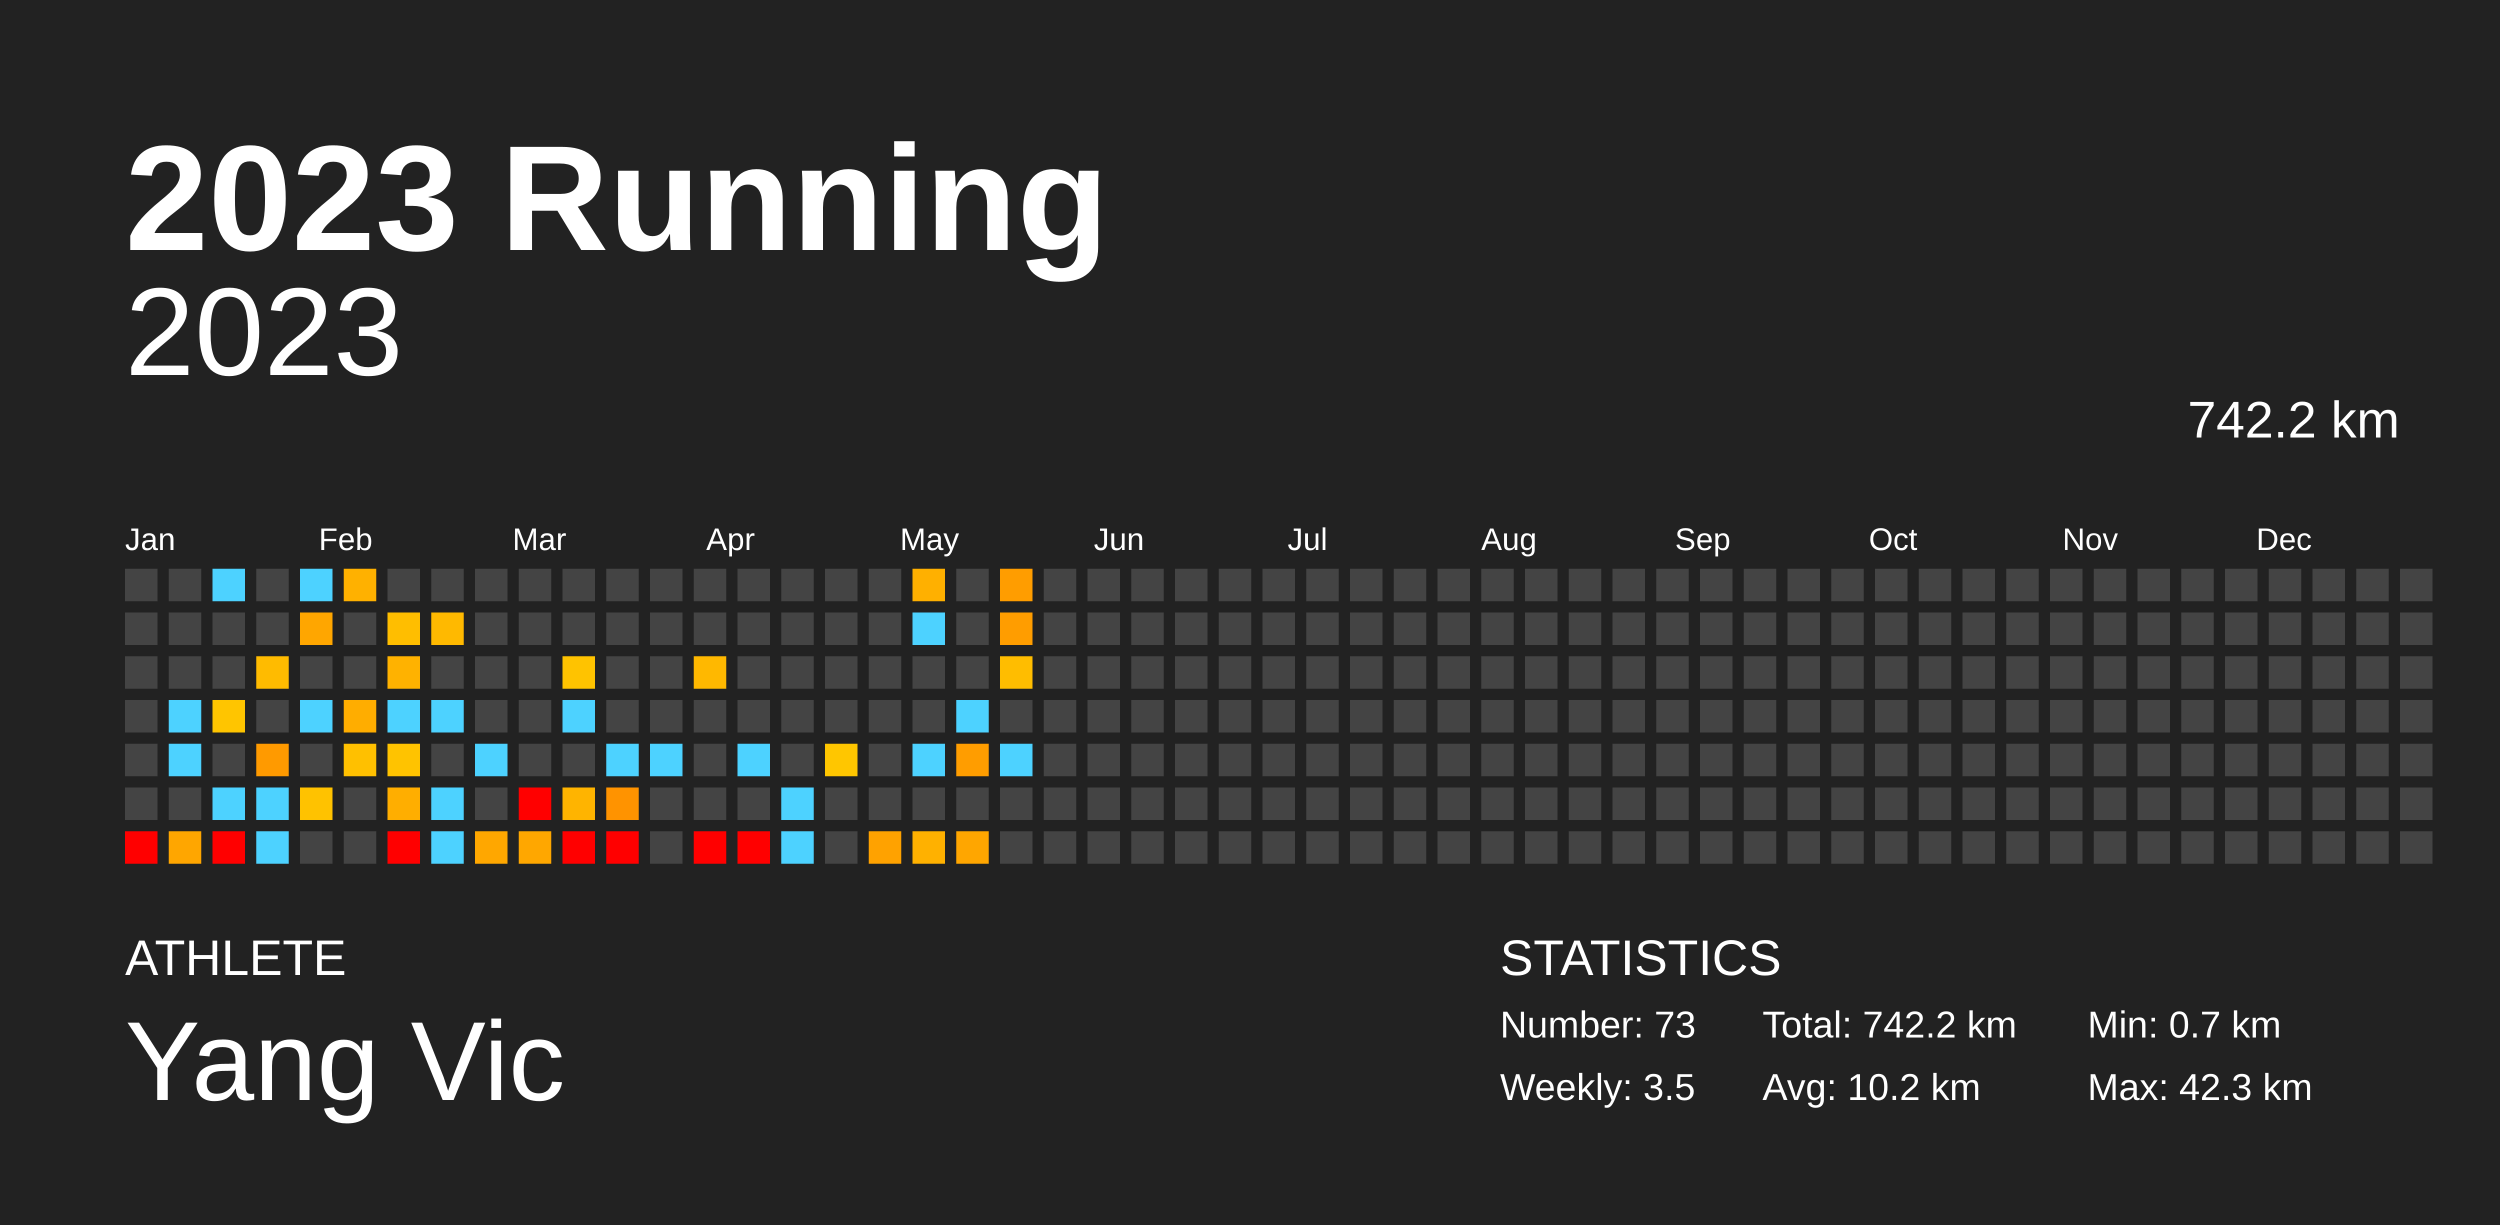
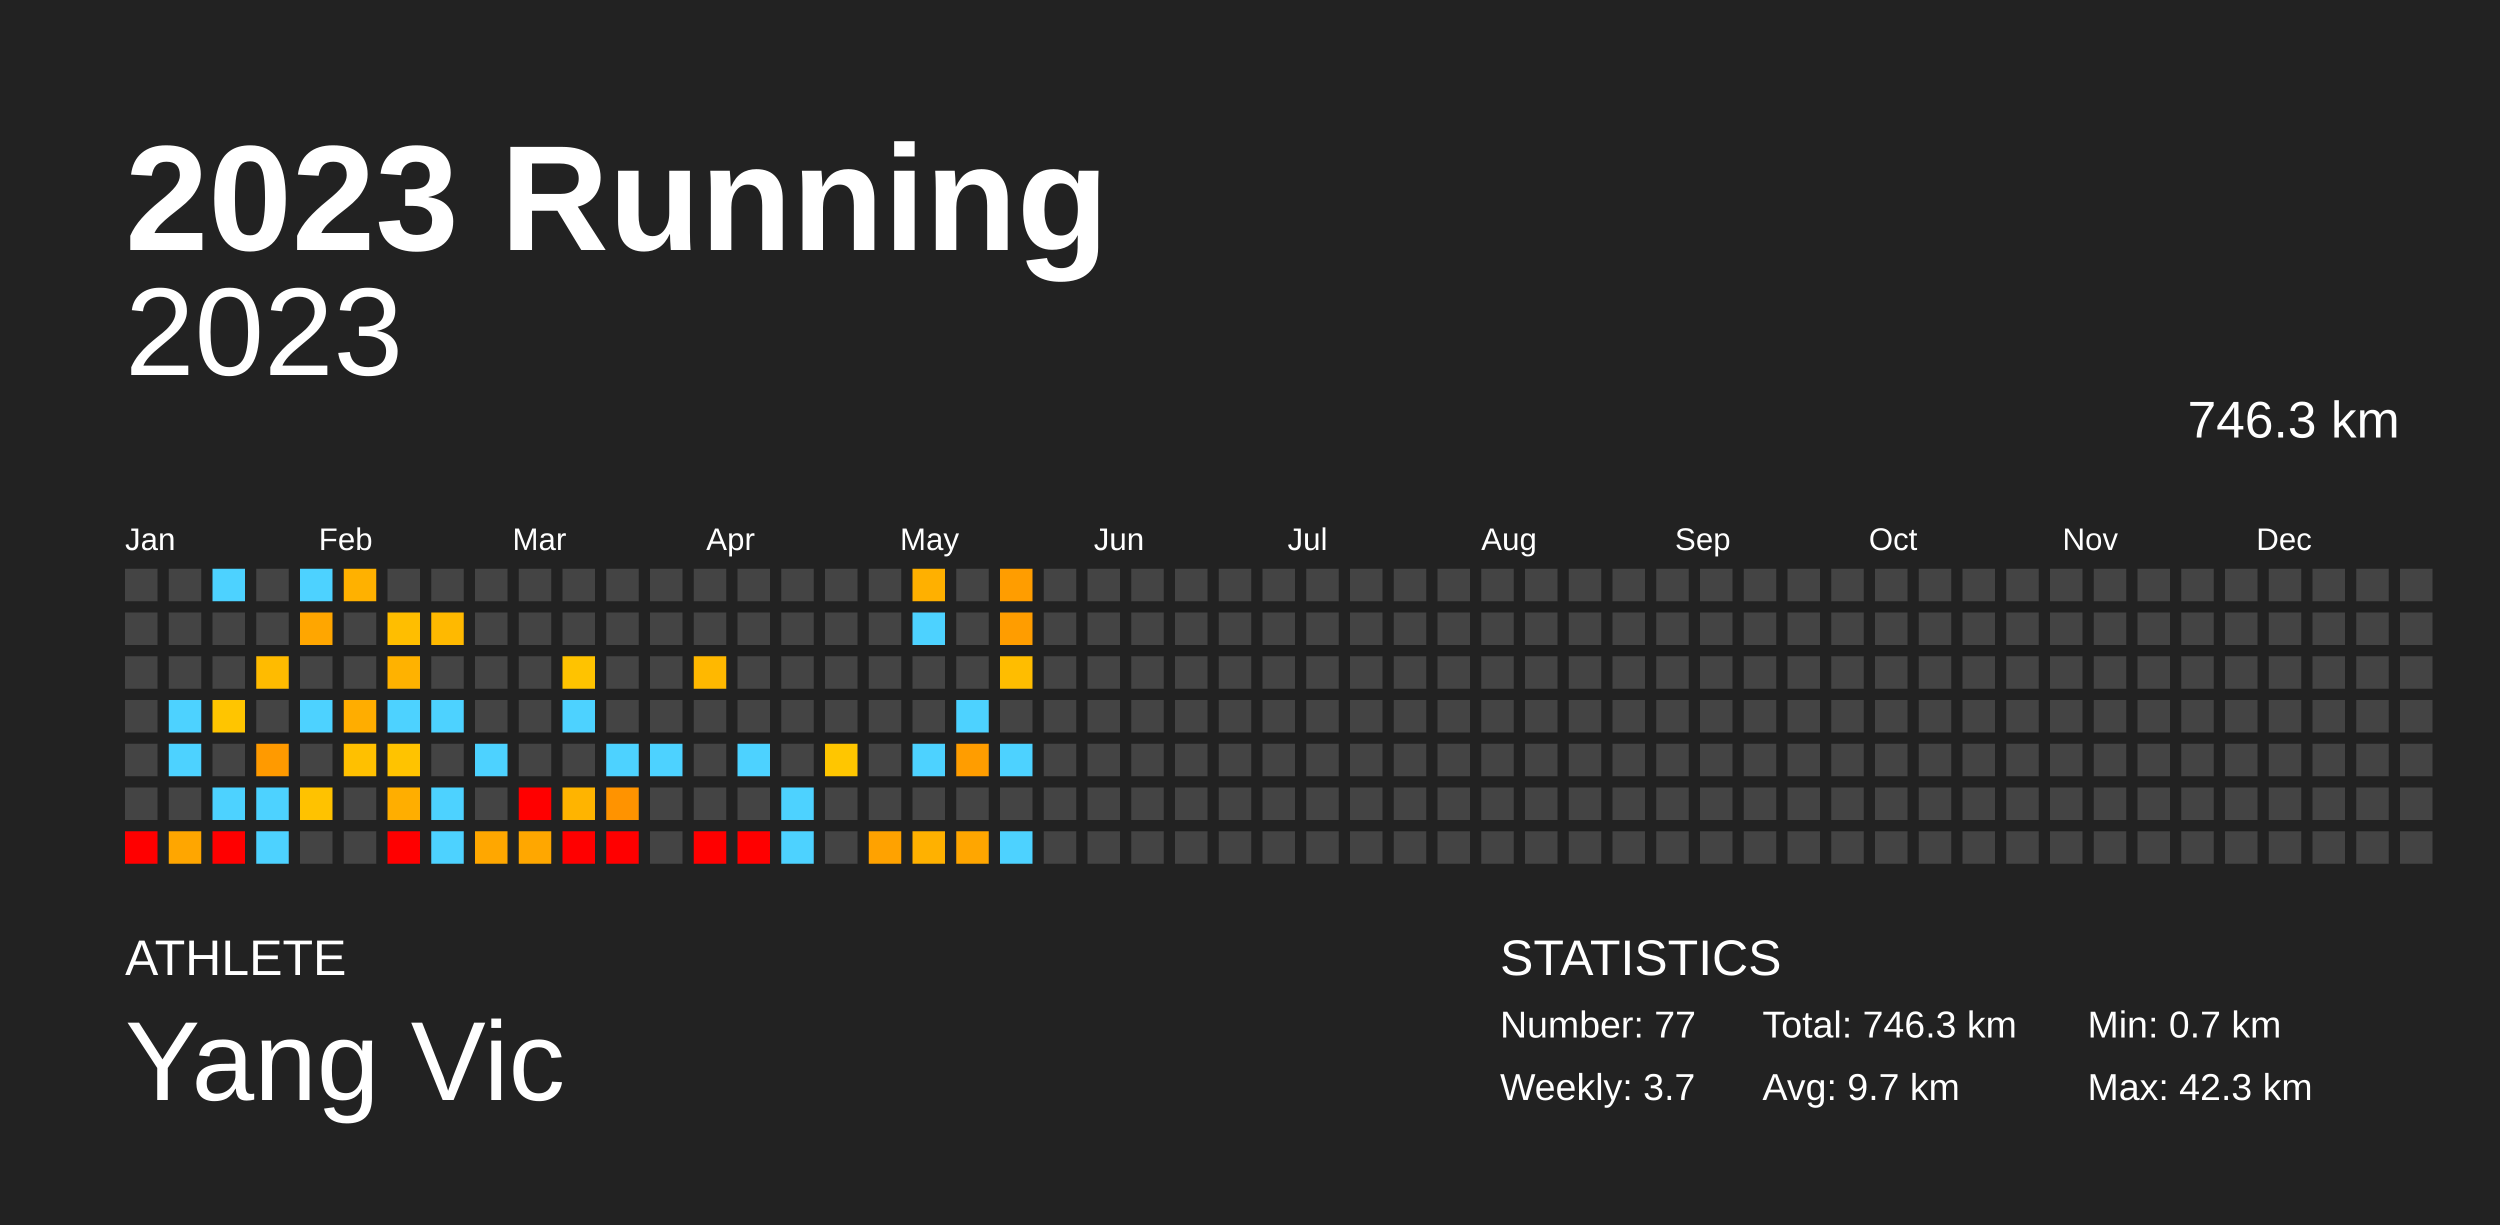
<svg xmlns="http://www.w3.org/2000/svg" baseProfile="full" height="98mm" version="1.1" viewBox="0,0,200,98" width="200mm">
  <defs />
  <rect fill="#222222" height="98" width="200" x="0" y="0" />
  <text fill="#FFFFFF" style="font-size:12px; font-family:Arial; font-weight:bold;" x="10" y="20">2023 Running</text>
  <text fill="#FFFFFF" style="font-size:4px; font-family:Arial" x="10" y="78">ATHLETE</text>
  <text fill="#FFFFFF" style="font-size:9px; font-family:Arial" x="10" y="88">Yang Vic</text>
  <text fill="#FFFFFF" style="font-size:4px; font-family:Arial" x="120" y="78">STATISTICS</text>
-   <text fill="#FFFFFF" style="font-size:3px; font-family:Arial" x="120" y="83">Number: 73</text>
-   <text fill="#FFFFFF" style="font-size:3px; font-family:Arial" x="120" y="88">Weekly: 3.5</text>
-   <text fill="#FFFFFF" style="font-size:3px; font-family:Arial" x="141" y="83">Total: 742.2 km</text>
-   <text fill="#FFFFFF" style="font-size:3px; font-family:Arial" x="141" y="88">Avg: 10.2 km</text>
+   <text fill="#FFFFFF" style="font-size:3px; font-family:Arial" x="120" y="83">Number: 77</text>
+   <text fill="#FFFFFF" style="font-size:3px; font-family:Arial" x="120" y="88">Weekly: 3.7</text>
+   <text fill="#FFFFFF" style="font-size:3px; font-family:Arial" x="141" y="83">Total: 746.3 km</text>
+   <text fill="#FFFFFF" style="font-size:3px; font-family:Arial" x="141" y="88">Avg: 9.7 km</text>
  <text fill="#FFFFFF" style="font-size:3px; font-family:Arial" x="167" y="83">Min: 0.7 km</text>
  <text fill="#FFFFFF" style="font-size:3px; font-family:Arial" x="167" y="88">Max: 42.3 km</text>
  <text alignment-baseline="hanging" fill="#FFFFFF" style="font-size:10.0px; font-family:Arial;" x="10" y="30">2023</text>
-   <text alignment-baseline="hanging" fill="#FFFFFF" style="font-size:4.125px; font-family:Arial;" x="175" y="35">742.2 km</text>
+   <text alignment-baseline="hanging" fill="#FFFFFF" style="font-size:4.125px; font-family:Arial;" x="175" y="35">746.3 km</text>
  <text fill="#FFFFFF" style="font-size:2.5px; font-family:Arial" x="10.0" y="44">Jan</text>
  <text fill="#FFFFFF" style="font-size:2.5px; font-family:Arial" x="25.5" y="44">Feb</text>
  <text fill="#FFFFFF" style="font-size:2.5px; font-family:Arial" x="41.0" y="44">Mar</text>
  <text fill="#FFFFFF" style="font-size:2.5px; font-family:Arial" x="56.5" y="44">Apr</text>
  <text fill="#FFFFFF" style="font-size:2.5px; font-family:Arial" x="72.0" y="44">May</text>
  <text fill="#FFFFFF" style="font-size:2.5px; font-family:Arial" x="87.5" y="44">Jun</text>
  <text fill="#FFFFFF" style="font-size:2.5px; font-family:Arial" x="103.0" y="44">Jul</text>
  <text fill="#FFFFFF" style="font-size:2.5px; font-family:Arial" x="118.5" y="44">Aug</text>
  <text fill="#FFFFFF" style="font-size:2.5px; font-family:Arial" x="134.0" y="44">Sep</text>
  <text fill="#FFFFFF" style="font-size:2.5px; font-family:Arial" x="149.5" y="44">Oct</text>
  <text fill="#FFFFFF" style="font-size:2.5px; font-family:Arial" x="165.0" y="44">Nov</text>
  <text fill="#FFFFFF" style="font-size:2.5px; font-family:Arial" x="180.5" y="44">Dec</text>
  <rect fill="#444444" height="2.6" width="2.6" x="10.0" y="45.5" />
  <rect fill="#444444" height="2.6" width="2.6" x="10.0" y="49.0" />
  <rect fill="#444444" height="2.6" width="2.6" x="10.0" y="52.5" />
  <rect fill="#444444" height="2.6" width="2.6" x="10.0" y="56.0" />
  <rect fill="#444444" height="2.6" width="2.6" x="10.0" y="59.5" />
  <rect fill="#444444" height="2.6" width="2.6" x="10.0" y="63.0" />
  <rect fill="red" height="2.6" width="2.6" x="10.0" y="66.5" />
  <rect fill="#444444" height="2.6" width="2.6" x="13.5" y="45.5" />
  <rect fill="#444444" height="2.6" width="2.6" x="13.5" y="49.0" />
  <rect fill="#444444" height="2.6" width="2.6" x="13.5" y="52.5" />
  <rect fill="#4dd2ff" height="2.6" width="2.6" x="13.5" y="56.0" />
  <rect fill="#4dd2ff" height="2.6" width="2.6" x="13.5" y="59.5" />
  <rect fill="#444444" height="2.6" width="2.6" x="13.5" y="63.0" />
  <rect fill="#ffa600" height="2.6" width="2.6" x="13.5" y="66.5" />
  <rect fill="#4dd2ff" height="2.6" width="2.6" x="17.0" y="45.5" />
  <rect fill="#444444" height="2.6" width="2.6" x="17.0" y="49.0" />
  <rect fill="#444444" height="2.6" width="2.6" x="17.0" y="52.5" />
  <rect fill="#ffc500" height="2.6" width="2.6" x="17.0" y="56.0" />
  <rect fill="#444444" height="2.6" width="2.6" x="17.0" y="59.5" />
  <rect fill="#4dd2ff" height="2.6" width="2.6" x="17.0" y="63.0" />
  <rect fill="red" height="2.6" width="2.6" x="17.0" y="66.5" />
  <rect fill="#444444" height="2.6" width="2.6" x="20.5" y="45.5" />
  <rect fill="#444444" height="2.6" width="2.6" x="20.5" y="49.0" />
  <rect fill="#ffbb00" height="2.6" width="2.6" x="20.5" y="52.5" />
  <rect fill="#444444" height="2.6" width="2.6" x="20.5" y="56.0" />
  <rect fill="#ff9a00" height="2.6" width="2.6" x="20.5" y="59.5" />
  <rect fill="#4dd2ff" height="2.6" width="2.6" x="20.5" y="63.0" />
  <rect fill="#4dd2ff" height="2.6" width="2.6" x="20.5" y="66.5" />
  <rect fill="#4dd2ff" height="2.6" width="2.6" x="24.0" y="45.5" />
  <rect fill="#ffa600" height="2.6" width="2.6" x="24.0" y="49.0" />
  <rect fill="#444444" height="2.6" width="2.6" x="24.0" y="52.5" />
  <rect fill="#4dd2ff" height="2.6" width="2.6" x="24.0" y="56.0" />
  <rect fill="#444444" height="2.6" width="2.6" x="24.0" y="59.5" />
  <rect fill="#ffc200" height="2.6" width="2.6" x="24.0" y="63.0" />
  <rect fill="#444444" height="2.6" width="2.6" x="24.0" y="66.5" />
  <rect fill="#ffb100" height="2.6" width="2.6" x="27.5" y="45.5" />
  <rect fill="#444444" height="2.6" width="2.6" x="27.5" y="49.0" />
  <rect fill="#444444" height="2.6" width="2.6" x="27.5" y="52.5" />
  <rect fill="#ffad00" height="2.6" width="2.6" x="27.5" y="56.0" />
  <rect fill="#ffc000" height="2.6" width="2.6" x="27.5" y="59.5" />
  <rect fill="#444444" height="2.6" width="2.6" x="27.5" y="63.0" />
  <rect fill="#444444" height="2.6" width="2.6" x="27.5" y="66.5" />
  <rect fill="#444444" height="2.6" width="2.6" x="31.0" y="45.5" />
  <rect fill="#ffbe00" height="2.6" width="2.6" x="31.0" y="49.0" />
  <rect fill="#ffb200" height="2.6" width="2.6" x="31.0" y="52.5" />
  <rect fill="#4dd2ff" height="2.6" width="2.6" x="31.0" y="56.0" />
  <rect fill="#ffc300" height="2.6" width="2.6" x="31.0" y="59.5" />
  <rect fill="#ffae00" height="2.6" width="2.6" x="31.0" y="63.0" />
  <rect fill="red" height="2.6" width="2.6" x="31.0" y="66.5" />
  <rect fill="#444444" height="2.6" width="2.6" x="34.5" y="45.5" />
  <rect fill="#ffb900" height="2.6" width="2.6" x="34.5" y="49.0" />
  <rect fill="#444444" height="2.6" width="2.6" x="34.5" y="52.5" />
  <rect fill="#4dd2ff" height="2.6" width="2.6" x="34.5" y="56.0" />
  <rect fill="#444444" height="2.6" width="2.6" x="34.5" y="59.5" />
  <rect fill="#4dd2ff" height="2.6" width="2.6" x="34.5" y="63.0" />
  <rect fill="#4dd2ff" height="2.6" width="2.6" x="34.5" y="66.5" />
  <rect fill="#444444" height="2.6" width="2.6" x="38.0" y="45.5" />
  <rect fill="#444444" height="2.6" width="2.6" x="38.0" y="49.0" />
  <rect fill="#444444" height="2.6" width="2.6" x="38.0" y="52.5" />
  <rect fill="#444444" height="2.6" width="2.6" x="38.0" y="56.0" />
  <rect fill="#4dd2ff" height="2.6" width="2.6" x="38.0" y="59.5" />
  <rect fill="#444444" height="2.6" width="2.6" x="38.0" y="63.0" />
  <rect fill="#ffa700" height="2.6" width="2.6" x="38.0" y="66.5" />
  <rect fill="#444444" height="2.6" width="2.6" x="41.5" y="45.5" />
  <rect fill="#444444" height="2.6" width="2.6" x="41.5" y="49.0" />
  <rect fill="#444444" height="2.6" width="2.6" x="41.5" y="52.5" />
  <rect fill="#444444" height="2.6" width="2.6" x="41.5" y="56.0" />
  <rect fill="#444444" height="2.6" width="2.6" x="41.5" y="59.5" />
  <rect fill="red" height="2.6" width="2.6" x="41.5" y="63.0" />
  <rect fill="#ffa700" height="2.6" width="2.6" x="41.5" y="66.5" />
  <rect fill="#444444" height="2.6" width="2.6" x="45.0" y="45.5" />
  <rect fill="#444444" height="2.6" width="2.6" x="45.0" y="49.0" />
  <rect fill="#ffc300" height="2.6" width="2.6" x="45.0" y="52.5" />
  <rect fill="#4dd2ff" height="2.6" width="2.6" x="45.0" y="56.0" />
  <rect fill="#444444" height="2.6" width="2.6" x="45.0" y="59.5" />
  <rect fill="#ffb400" height="2.6" width="2.6" x="45.0" y="63.0" />
  <rect fill="red" height="2.6" width="2.6" x="45.0" y="66.5" />
  <rect fill="#444444" height="2.6" width="2.6" x="48.5" y="45.5" />
  <rect fill="#444444" height="2.6" width="2.6" x="48.5" y="49.0" />
  <rect fill="#444444" height="2.6" width="2.6" x="48.5" y="52.5" />
  <rect fill="#444444" height="2.6" width="2.6" x="48.5" y="56.0" />
  <rect fill="#4dd2ff" height="2.6" width="2.6" x="48.5" y="59.5" />
  <rect fill="#ff9300" height="2.6" width="2.6" x="48.5" y="63.0" />
  <rect fill="red" height="2.6" width="2.6" x="48.5" y="66.5" />
  <rect fill="#444444" height="2.6" width="2.6" x="52.0" y="45.5" />
  <rect fill="#444444" height="2.6" width="2.6" x="52.0" y="49.0" />
  <rect fill="#444444" height="2.6" width="2.6" x="52.0" y="52.5" />
  <rect fill="#444444" height="2.6" width="2.6" x="52.0" y="56.0" />
  <rect fill="#4dd2ff" height="2.6" width="2.6" x="52.0" y="59.5" />
  <rect fill="#444444" height="2.6" width="2.6" x="52.0" y="63.0" />
  <rect fill="#444444" height="2.6" width="2.6" x="52.0" y="66.5" />
  <rect fill="#444444" height="2.6" width="2.6" x="55.5" y="45.5" />
  <rect fill="#444444" height="2.6" width="2.6" x="55.5" y="49.0" />
  <rect fill="#ffb800" height="2.6" width="2.6" x="55.5" y="52.5" />
  <rect fill="#444444" height="2.6" width="2.6" x="55.5" y="56.0" />
  <rect fill="#444444" height="2.6" width="2.6" x="55.5" y="59.5" />
  <rect fill="#444444" height="2.6" width="2.6" x="55.5" y="63.0" />
  <rect fill="red" height="2.6" width="2.6" x="55.5" y="66.5" />
  <rect fill="#444444" height="2.6" width="2.6" x="59.0" y="45.5" />
  <rect fill="#444444" height="2.6" width="2.6" x="59.0" y="49.0" />
  <rect fill="#444444" height="2.6" width="2.6" x="59.0" y="52.5" />
  <rect fill="#444444" height="2.6" width="2.6" x="59.0" y="56.0" />
  <rect fill="#4dd2ff" height="2.6" width="2.6" x="59.0" y="59.5" />
  <rect fill="#444444" height="2.6" width="2.6" x="59.0" y="63.0" />
  <rect fill="red" height="2.6" width="2.6" x="59.0" y="66.5" />
  <rect fill="#444444" height="2.6" width="2.6" x="62.5" y="45.5" />
  <rect fill="#444444" height="2.6" width="2.6" x="62.5" y="49.0" />
  <rect fill="#444444" height="2.6" width="2.6" x="62.5" y="52.5" />
  <rect fill="#444444" height="2.6" width="2.6" x="62.5" y="56.0" />
  <rect fill="#444444" height="2.6" width="2.6" x="62.5" y="59.5" />
  <rect fill="#4dd2ff" height="2.6" width="2.6" x="62.5" y="63.0" />
  <rect fill="#4dd2ff" height="2.6" width="2.6" x="62.5" y="66.5" />
  <rect fill="#444444" height="2.6" width="2.6" x="66.0" y="45.5" />
  <rect fill="#444444" height="2.6" width="2.6" x="66.0" y="49.0" />
  <rect fill="#444444" height="2.6" width="2.6" x="66.0" y="52.5" />
  <rect fill="#444444" height="2.6" width="2.6" x="66.0" y="56.0" />
  <rect fill="#ffc600" height="2.6" width="2.6" x="66.0" y="59.5" />
  <rect fill="#444444" height="2.6" width="2.6" x="66.0" y="63.0" />
  <rect fill="#444444" height="2.6" width="2.6" x="66.0" y="66.5" />
  <rect fill="#444444" height="2.6" width="2.6" x="69.5" y="45.5" />
  <rect fill="#444444" height="2.6" width="2.6" x="69.5" y="49.0" />
  <rect fill="#444444" height="2.6" width="2.6" x="69.5" y="52.5" />
  <rect fill="#444444" height="2.6" width="2.6" x="69.5" y="56.0" />
  <rect fill="#444444" height="2.6" width="2.6" x="69.5" y="59.5" />
  <rect fill="#444444" height="2.6" width="2.6" x="69.5" y="63.0" />
  <rect fill="#ffa200" height="2.6" width="2.6" x="69.5" y="66.5" />
  <rect fill="#ffb000" height="2.6" width="2.6" x="73.0" y="45.5" />
  <rect fill="#4dd2ff" height="2.6" width="2.6" x="73.0" y="49.0" />
  <rect fill="#444444" height="2.6" width="2.6" x="73.0" y="52.5" />
  <rect fill="#444444" height="2.6" width="2.6" x="73.0" y="56.0" />
  <rect fill="#4dd2ff" height="2.6" width="2.6" x="73.0" y="59.5" />
  <rect fill="#444444" height="2.6" width="2.6" x="73.0" y="63.0" />
  <rect fill="#ffb100" height="2.6" width="2.6" x="73.0" y="66.5" />
  <rect fill="#444444" height="2.6" width="2.6" x="76.5" y="45.5" />
  <rect fill="#444444" height="2.6" width="2.6" x="76.5" y="49.0" />
  <rect fill="#444444" height="2.6" width="2.6" x="76.5" y="52.5" />
  <rect fill="#4dd2ff" height="2.6" width="2.6" x="76.5" y="56.0" />
  <rect fill="#ff9d00" height="2.6" width="2.6" x="76.5" y="59.5" />
  <rect fill="#444444" height="2.6" width="2.6" x="76.5" y="63.0" />
  <rect fill="#ffa600" height="2.6" width="2.6" x="76.5" y="66.5" />
  <rect fill="#ff9d00" height="2.6" width="2.6" x="80.0" y="45.5" />
  <rect fill="#ff9d00" height="2.6" width="2.6" x="80.0" y="49.0" />
  <rect fill="#ffbd00" height="2.6" width="2.6" x="80.0" y="52.5" />
  <rect fill="#444444" height="2.6" width="2.6" x="80.0" y="56.0" />
  <rect fill="#4dd2ff" height="2.6" width="2.6" x="80.0" y="59.5" />
  <rect fill="#444444" height="2.6" width="2.6" x="80.0" y="63.0" />
-   <rect fill="#444444" height="2.6" width="2.6" x="80.0" y="66.5" />
+   <rect fill="#4dd2ff" height="2.6" width="2.6" x="80.0" y="66.5" />
  <rect fill="#444444" height="2.6" width="2.6" x="83.5" y="45.5" />
  <rect fill="#444444" height="2.6" width="2.6" x="83.5" y="49.0" />
  <rect fill="#444444" height="2.6" width="2.6" x="83.5" y="52.5" />
  <rect fill="#444444" height="2.6" width="2.6" x="83.5" y="56.0" />
  <rect fill="#444444" height="2.6" width="2.6" x="83.5" y="59.5" />
  <rect fill="#444444" height="2.6" width="2.6" x="83.5" y="63.0" />
  <rect fill="#444444" height="2.6" width="2.6" x="83.5" y="66.5" />
  <rect fill="#444444" height="2.6" width="2.6" x="87.0" y="45.5" />
  <rect fill="#444444" height="2.6" width="2.6" x="87.0" y="49.0" />
  <rect fill="#444444" height="2.6" width="2.6" x="87.0" y="52.5" />
  <rect fill="#444444" height="2.6" width="2.6" x="87.0" y="56.0" />
  <rect fill="#444444" height="2.6" width="2.6" x="87.0" y="59.5" />
  <rect fill="#444444" height="2.6" width="2.6" x="87.0" y="63.0" />
  <rect fill="#444444" height="2.6" width="2.6" x="87.0" y="66.5" />
  <rect fill="#444444" height="2.6" width="2.6" x="90.5" y="45.5" />
  <rect fill="#444444" height="2.6" width="2.6" x="90.5" y="49.0" />
  <rect fill="#444444" height="2.6" width="2.6" x="90.5" y="52.5" />
  <rect fill="#444444" height="2.6" width="2.6" x="90.5" y="56.0" />
  <rect fill="#444444" height="2.6" width="2.6" x="90.5" y="59.5" />
  <rect fill="#444444" height="2.6" width="2.6" x="90.5" y="63.0" />
  <rect fill="#444444" height="2.6" width="2.6" x="90.5" y="66.5" />
  <rect fill="#444444" height="2.6" width="2.6" x="94.0" y="45.5" />
  <rect fill="#444444" height="2.6" width="2.6" x="94.0" y="49.0" />
  <rect fill="#444444" height="2.6" width="2.6" x="94.0" y="52.5" />
  <rect fill="#444444" height="2.6" width="2.6" x="94.0" y="56.0" />
  <rect fill="#444444" height="2.6" width="2.6" x="94.0" y="59.5" />
  <rect fill="#444444" height="2.6" width="2.6" x="94.0" y="63.0" />
  <rect fill="#444444" height="2.6" width="2.6" x="94.0" y="66.5" />
  <rect fill="#444444" height="2.6" width="2.6" x="97.5" y="45.5" />
  <rect fill="#444444" height="2.6" width="2.6" x="97.5" y="49.0" />
  <rect fill="#444444" height="2.6" width="2.6" x="97.5" y="52.5" />
  <rect fill="#444444" height="2.6" width="2.6" x="97.5" y="56.0" />
  <rect fill="#444444" height="2.6" width="2.6" x="97.5" y="59.5" />
  <rect fill="#444444" height="2.6" width="2.6" x="97.5" y="63.0" />
  <rect fill="#444444" height="2.6" width="2.6" x="97.5" y="66.5" />
  <rect fill="#444444" height="2.6" width="2.6" x="101.0" y="45.5" />
  <rect fill="#444444" height="2.6" width="2.6" x="101.0" y="49.0" />
  <rect fill="#444444" height="2.6" width="2.6" x="101.0" y="52.5" />
  <rect fill="#444444" height="2.6" width="2.6" x="101.0" y="56.0" />
  <rect fill="#444444" height="2.6" width="2.6" x="101.0" y="59.5" />
  <rect fill="#444444" height="2.6" width="2.6" x="101.0" y="63.0" />
  <rect fill="#444444" height="2.6" width="2.6" x="101.0" y="66.5" />
  <rect fill="#444444" height="2.6" width="2.6" x="104.5" y="45.5" />
  <rect fill="#444444" height="2.6" width="2.6" x="104.5" y="49.0" />
  <rect fill="#444444" height="2.6" width="2.6" x="104.5" y="52.5" />
  <rect fill="#444444" height="2.6" width="2.6" x="104.5" y="56.0" />
  <rect fill="#444444" height="2.6" width="2.6" x="104.5" y="59.5" />
  <rect fill="#444444" height="2.6" width="2.6" x="104.5" y="63.0" />
  <rect fill="#444444" height="2.6" width="2.6" x="104.5" y="66.5" />
  <rect fill="#444444" height="2.6" width="2.6" x="108.0" y="45.5" />
  <rect fill="#444444" height="2.6" width="2.6" x="108.0" y="49.0" />
  <rect fill="#444444" height="2.6" width="2.6" x="108.0" y="52.5" />
  <rect fill="#444444" height="2.6" width="2.6" x="108.0" y="56.0" />
  <rect fill="#444444" height="2.6" width="2.6" x="108.0" y="59.5" />
  <rect fill="#444444" height="2.6" width="2.6" x="108.0" y="63.0" />
  <rect fill="#444444" height="2.6" width="2.6" x="108.0" y="66.5" />
  <rect fill="#444444" height="2.6" width="2.6" x="111.5" y="45.5" />
  <rect fill="#444444" height="2.6" width="2.6" x="111.5" y="49.0" />
  <rect fill="#444444" height="2.6" width="2.6" x="111.5" y="52.5" />
  <rect fill="#444444" height="2.6" width="2.6" x="111.5" y="56.0" />
  <rect fill="#444444" height="2.6" width="2.6" x="111.5" y="59.5" />
  <rect fill="#444444" height="2.6" width="2.6" x="111.5" y="63.0" />
  <rect fill="#444444" height="2.6" width="2.6" x="111.5" y="66.5" />
  <rect fill="#444444" height="2.6" width="2.6" x="115.0" y="45.5" />
  <rect fill="#444444" height="2.6" width="2.6" x="115.0" y="49.0" />
  <rect fill="#444444" height="2.6" width="2.6" x="115.0" y="52.5" />
  <rect fill="#444444" height="2.6" width="2.6" x="115.0" y="56.0" />
  <rect fill="#444444" height="2.6" width="2.6" x="115.0" y="59.5" />
  <rect fill="#444444" height="2.6" width="2.6" x="115.0" y="63.0" />
  <rect fill="#444444" height="2.6" width="2.6" x="115.0" y="66.5" />
  <rect fill="#444444" height="2.6" width="2.6" x="118.5" y="45.5" />
  <rect fill="#444444" height="2.6" width="2.6" x="118.5" y="49.0" />
  <rect fill="#444444" height="2.6" width="2.6" x="118.5" y="52.5" />
  <rect fill="#444444" height="2.6" width="2.6" x="118.5" y="56.0" />
  <rect fill="#444444" height="2.6" width="2.6" x="118.5" y="59.5" />
  <rect fill="#444444" height="2.6" width="2.6" x="118.5" y="63.0" />
  <rect fill="#444444" height="2.6" width="2.6" x="118.5" y="66.5" />
  <rect fill="#444444" height="2.6" width="2.6" x="122.0" y="45.5" />
  <rect fill="#444444" height="2.6" width="2.6" x="122.0" y="49.0" />
  <rect fill="#444444" height="2.6" width="2.6" x="122.0" y="52.5" />
  <rect fill="#444444" height="2.6" width="2.6" x="122.0" y="56.0" />
  <rect fill="#444444" height="2.6" width="2.6" x="122.0" y="59.5" />
  <rect fill="#444444" height="2.6" width="2.6" x="122.0" y="63.0" />
  <rect fill="#444444" height="2.6" width="2.6" x="122.0" y="66.5" />
  <rect fill="#444444" height="2.6" width="2.6" x="125.5" y="45.5" />
  <rect fill="#444444" height="2.6" width="2.6" x="125.5" y="49.0" />
  <rect fill="#444444" height="2.6" width="2.6" x="125.5" y="52.5" />
  <rect fill="#444444" height="2.6" width="2.6" x="125.5" y="56.0" />
  <rect fill="#444444" height="2.6" width="2.6" x="125.5" y="59.5" />
  <rect fill="#444444" height="2.6" width="2.6" x="125.5" y="63.0" />
  <rect fill="#444444" height="2.6" width="2.6" x="125.5" y="66.5" />
  <rect fill="#444444" height="2.6" width="2.6" x="129.0" y="45.5" />
  <rect fill="#444444" height="2.6" width="2.6" x="129.0" y="49.0" />
  <rect fill="#444444" height="2.6" width="2.6" x="129.0" y="52.5" />
  <rect fill="#444444" height="2.6" width="2.6" x="129.0" y="56.0" />
  <rect fill="#444444" height="2.6" width="2.6" x="129.0" y="59.5" />
  <rect fill="#444444" height="2.6" width="2.6" x="129.0" y="63.0" />
  <rect fill="#444444" height="2.6" width="2.6" x="129.0" y="66.5" />
  <rect fill="#444444" height="2.6" width="2.6" x="132.5" y="45.5" />
  <rect fill="#444444" height="2.6" width="2.6" x="132.5" y="49.0" />
  <rect fill="#444444" height="2.6" width="2.6" x="132.5" y="52.5" />
  <rect fill="#444444" height="2.6" width="2.6" x="132.5" y="56.0" />
  <rect fill="#444444" height="2.6" width="2.6" x="132.5" y="59.5" />
  <rect fill="#444444" height="2.6" width="2.6" x="132.5" y="63.0" />
  <rect fill="#444444" height="2.6" width="2.6" x="132.5" y="66.5" />
  <rect fill="#444444" height="2.6" width="2.6" x="136.0" y="45.5" />
  <rect fill="#444444" height="2.6" width="2.6" x="136.0" y="49.0" />
  <rect fill="#444444" height="2.6" width="2.6" x="136.0" y="52.5" />
  <rect fill="#444444" height="2.6" width="2.6" x="136.0" y="56.0" />
  <rect fill="#444444" height="2.6" width="2.6" x="136.0" y="59.5" />
  <rect fill="#444444" height="2.6" width="2.6" x="136.0" y="63.0" />
  <rect fill="#444444" height="2.6" width="2.6" x="136.0" y="66.5" />
  <rect fill="#444444" height="2.6" width="2.6" x="139.5" y="45.5" />
  <rect fill="#444444" height="2.6" width="2.6" x="139.5" y="49.0" />
  <rect fill="#444444" height="2.6" width="2.6" x="139.5" y="52.5" />
  <rect fill="#444444" height="2.6" width="2.6" x="139.5" y="56.0" />
  <rect fill="#444444" height="2.6" width="2.6" x="139.5" y="59.5" />
  <rect fill="#444444" height="2.6" width="2.6" x="139.5" y="63.0" />
  <rect fill="#444444" height="2.6" width="2.6" x="139.5" y="66.5" />
  <rect fill="#444444" height="2.6" width="2.6" x="143.0" y="45.5" />
  <rect fill="#444444" height="2.6" width="2.6" x="143.0" y="49.0" />
  <rect fill="#444444" height="2.6" width="2.6" x="143.0" y="52.5" />
  <rect fill="#444444" height="2.6" width="2.6" x="143.0" y="56.0" />
  <rect fill="#444444" height="2.6" width="2.6" x="143.0" y="59.5" />
  <rect fill="#444444" height="2.6" width="2.6" x="143.0" y="63.0" />
  <rect fill="#444444" height="2.6" width="2.6" x="143.0" y="66.5" />
  <rect fill="#444444" height="2.6" width="2.6" x="146.5" y="45.5" />
  <rect fill="#444444" height="2.6" width="2.6" x="146.5" y="49.0" />
  <rect fill="#444444" height="2.6" width="2.6" x="146.5" y="52.5" />
  <rect fill="#444444" height="2.6" width="2.6" x="146.5" y="56.0" />
  <rect fill="#444444" height="2.6" width="2.6" x="146.5" y="59.5" />
  <rect fill="#444444" height="2.6" width="2.6" x="146.5" y="63.0" />
  <rect fill="#444444" height="2.6" width="2.6" x="146.5" y="66.5" />
  <rect fill="#444444" height="2.6" width="2.6" x="150.0" y="45.5" />
  <rect fill="#444444" height="2.6" width="2.6" x="150.0" y="49.0" />
  <rect fill="#444444" height="2.6" width="2.6" x="150.0" y="52.5" />
  <rect fill="#444444" height="2.6" width="2.6" x="150.0" y="56.0" />
  <rect fill="#444444" height="2.6" width="2.6" x="150.0" y="59.5" />
  <rect fill="#444444" height="2.6" width="2.6" x="150.0" y="63.0" />
  <rect fill="#444444" height="2.6" width="2.6" x="150.0" y="66.5" />
  <rect fill="#444444" height="2.6" width="2.6" x="153.5" y="45.5" />
  <rect fill="#444444" height="2.6" width="2.6" x="153.5" y="49.0" />
  <rect fill="#444444" height="2.6" width="2.6" x="153.5" y="52.5" />
  <rect fill="#444444" height="2.6" width="2.6" x="153.5" y="56.0" />
  <rect fill="#444444" height="2.6" width="2.6" x="153.5" y="59.5" />
  <rect fill="#444444" height="2.6" width="2.6" x="153.5" y="63.0" />
  <rect fill="#444444" height="2.6" width="2.6" x="153.5" y="66.5" />
  <rect fill="#444444" height="2.6" width="2.6" x="157.0" y="45.5" />
  <rect fill="#444444" height="2.6" width="2.6" x="157.0" y="49.0" />
  <rect fill="#444444" height="2.6" width="2.6" x="157.0" y="52.5" />
  <rect fill="#444444" height="2.6" width="2.6" x="157.0" y="56.0" />
  <rect fill="#444444" height="2.6" width="2.6" x="157.0" y="59.5" />
  <rect fill="#444444" height="2.6" width="2.6" x="157.0" y="63.0" />
  <rect fill="#444444" height="2.6" width="2.6" x="157.0" y="66.5" />
  <rect fill="#444444" height="2.6" width="2.6" x="160.5" y="45.5" />
  <rect fill="#444444" height="2.6" width="2.6" x="160.5" y="49.0" />
  <rect fill="#444444" height="2.6" width="2.6" x="160.5" y="52.5" />
  <rect fill="#444444" height="2.6" width="2.6" x="160.5" y="56.0" />
  <rect fill="#444444" height="2.6" width="2.6" x="160.5" y="59.5" />
  <rect fill="#444444" height="2.6" width="2.6" x="160.5" y="63.0" />
  <rect fill="#444444" height="2.6" width="2.6" x="160.5" y="66.5" />
  <rect fill="#444444" height="2.6" width="2.6" x="164.0" y="45.5" />
  <rect fill="#444444" height="2.6" width="2.6" x="164.0" y="49.0" />
  <rect fill="#444444" height="2.6" width="2.6" x="164.0" y="52.5" />
  <rect fill="#444444" height="2.6" width="2.6" x="164.0" y="56.0" />
  <rect fill="#444444" height="2.6" width="2.6" x="164.0" y="59.5" />
  <rect fill="#444444" height="2.6" width="2.6" x="164.0" y="63.0" />
  <rect fill="#444444" height="2.6" width="2.6" x="164.0" y="66.5" />
  <rect fill="#444444" height="2.6" width="2.6" x="167.5" y="45.5" />
  <rect fill="#444444" height="2.6" width="2.6" x="167.5" y="49.0" />
  <rect fill="#444444" height="2.6" width="2.6" x="167.5" y="52.5" />
  <rect fill="#444444" height="2.6" width="2.6" x="167.5" y="56.0" />
  <rect fill="#444444" height="2.6" width="2.6" x="167.5" y="59.5" />
  <rect fill="#444444" height="2.6" width="2.6" x="167.5" y="63.0" />
  <rect fill="#444444" height="2.6" width="2.6" x="167.5" y="66.5" />
  <rect fill="#444444" height="2.6" width="2.6" x="171.0" y="45.5" />
  <rect fill="#444444" height="2.6" width="2.6" x="171.0" y="49.0" />
  <rect fill="#444444" height="2.6" width="2.6" x="171.0" y="52.5" />
  <rect fill="#444444" height="2.6" width="2.6" x="171.0" y="56.0" />
  <rect fill="#444444" height="2.6" width="2.6" x="171.0" y="59.5" />
  <rect fill="#444444" height="2.6" width="2.6" x="171.0" y="63.0" />
  <rect fill="#444444" height="2.6" width="2.6" x="171.0" y="66.5" />
  <rect fill="#444444" height="2.6" width="2.6" x="174.5" y="45.5" />
  <rect fill="#444444" height="2.6" width="2.6" x="174.5" y="49.0" />
  <rect fill="#444444" height="2.6" width="2.6" x="174.5" y="52.5" />
  <rect fill="#444444" height="2.6" width="2.6" x="174.5" y="56.0" />
  <rect fill="#444444" height="2.6" width="2.6" x="174.5" y="59.5" />
  <rect fill="#444444" height="2.6" width="2.6" x="174.5" y="63.0" />
  <rect fill="#444444" height="2.6" width="2.6" x="174.5" y="66.5" />
  <rect fill="#444444" height="2.6" width="2.6" x="178.0" y="45.5" />
  <rect fill="#444444" height="2.6" width="2.6" x="178.0" y="49.0" />
  <rect fill="#444444" height="2.6" width="2.6" x="178.0" y="52.5" />
  <rect fill="#444444" height="2.6" width="2.6" x="178.0" y="56.0" />
  <rect fill="#444444" height="2.6" width="2.6" x="178.0" y="59.5" />
  <rect fill="#444444" height="2.6" width="2.6" x="178.0" y="63.0" />
  <rect fill="#444444" height="2.6" width="2.6" x="178.0" y="66.5" />
  <rect fill="#444444" height="2.6" width="2.6" x="181.5" y="45.5" />
  <rect fill="#444444" height="2.6" width="2.6" x="181.5" y="49.0" />
  <rect fill="#444444" height="2.6" width="2.6" x="181.5" y="52.5" />
  <rect fill="#444444" height="2.6" width="2.6" x="181.5" y="56.0" />
  <rect fill="#444444" height="2.6" width="2.6" x="181.5" y="59.5" />
  <rect fill="#444444" height="2.6" width="2.6" x="181.5" y="63.0" />
  <rect fill="#444444" height="2.6" width="2.6" x="181.5" y="66.5" />
  <rect fill="#444444" height="2.6" width="2.6" x="185.0" y="45.5" />
  <rect fill="#444444" height="2.6" width="2.6" x="185.0" y="49.0" />
  <rect fill="#444444" height="2.6" width="2.6" x="185.0" y="52.5" />
  <rect fill="#444444" height="2.6" width="2.6" x="185.0" y="56.0" />
  <rect fill="#444444" height="2.6" width="2.6" x="185.0" y="59.5" />
  <rect fill="#444444" height="2.6" width="2.6" x="185.0" y="63.0" />
  <rect fill="#444444" height="2.6" width="2.6" x="185.0" y="66.5" />
  <rect fill="#444444" height="2.6" width="2.6" x="188.5" y="45.5" />
  <rect fill="#444444" height="2.6" width="2.6" x="188.5" y="49.0" />
  <rect fill="#444444" height="2.6" width="2.6" x="188.5" y="52.5" />
  <rect fill="#444444" height="2.6" width="2.6" x="188.5" y="56.0" />
  <rect fill="#444444" height="2.6" width="2.6" x="188.5" y="59.5" />
  <rect fill="#444444" height="2.6" width="2.6" x="188.5" y="63.0" />
  <rect fill="#444444" height="2.6" width="2.6" x="188.5" y="66.5" />
  <rect fill="#444444" height="2.6" width="2.6" x="192.0" y="45.5" />
  <rect fill="#444444" height="2.6" width="2.6" x="192.0" y="49.0" />
  <rect fill="#444444" height="2.6" width="2.6" x="192.0" y="52.5" />
  <rect fill="#444444" height="2.6" width="2.6" x="192.0" y="56.0" />
  <rect fill="#444444" height="2.6" width="2.6" x="192.0" y="59.5" />
  <rect fill="#444444" height="2.6" width="2.6" x="192.0" y="63.0" />
  <rect fill="#444444" height="2.6" width="2.6" x="192.0" y="66.5" />
</svg>
